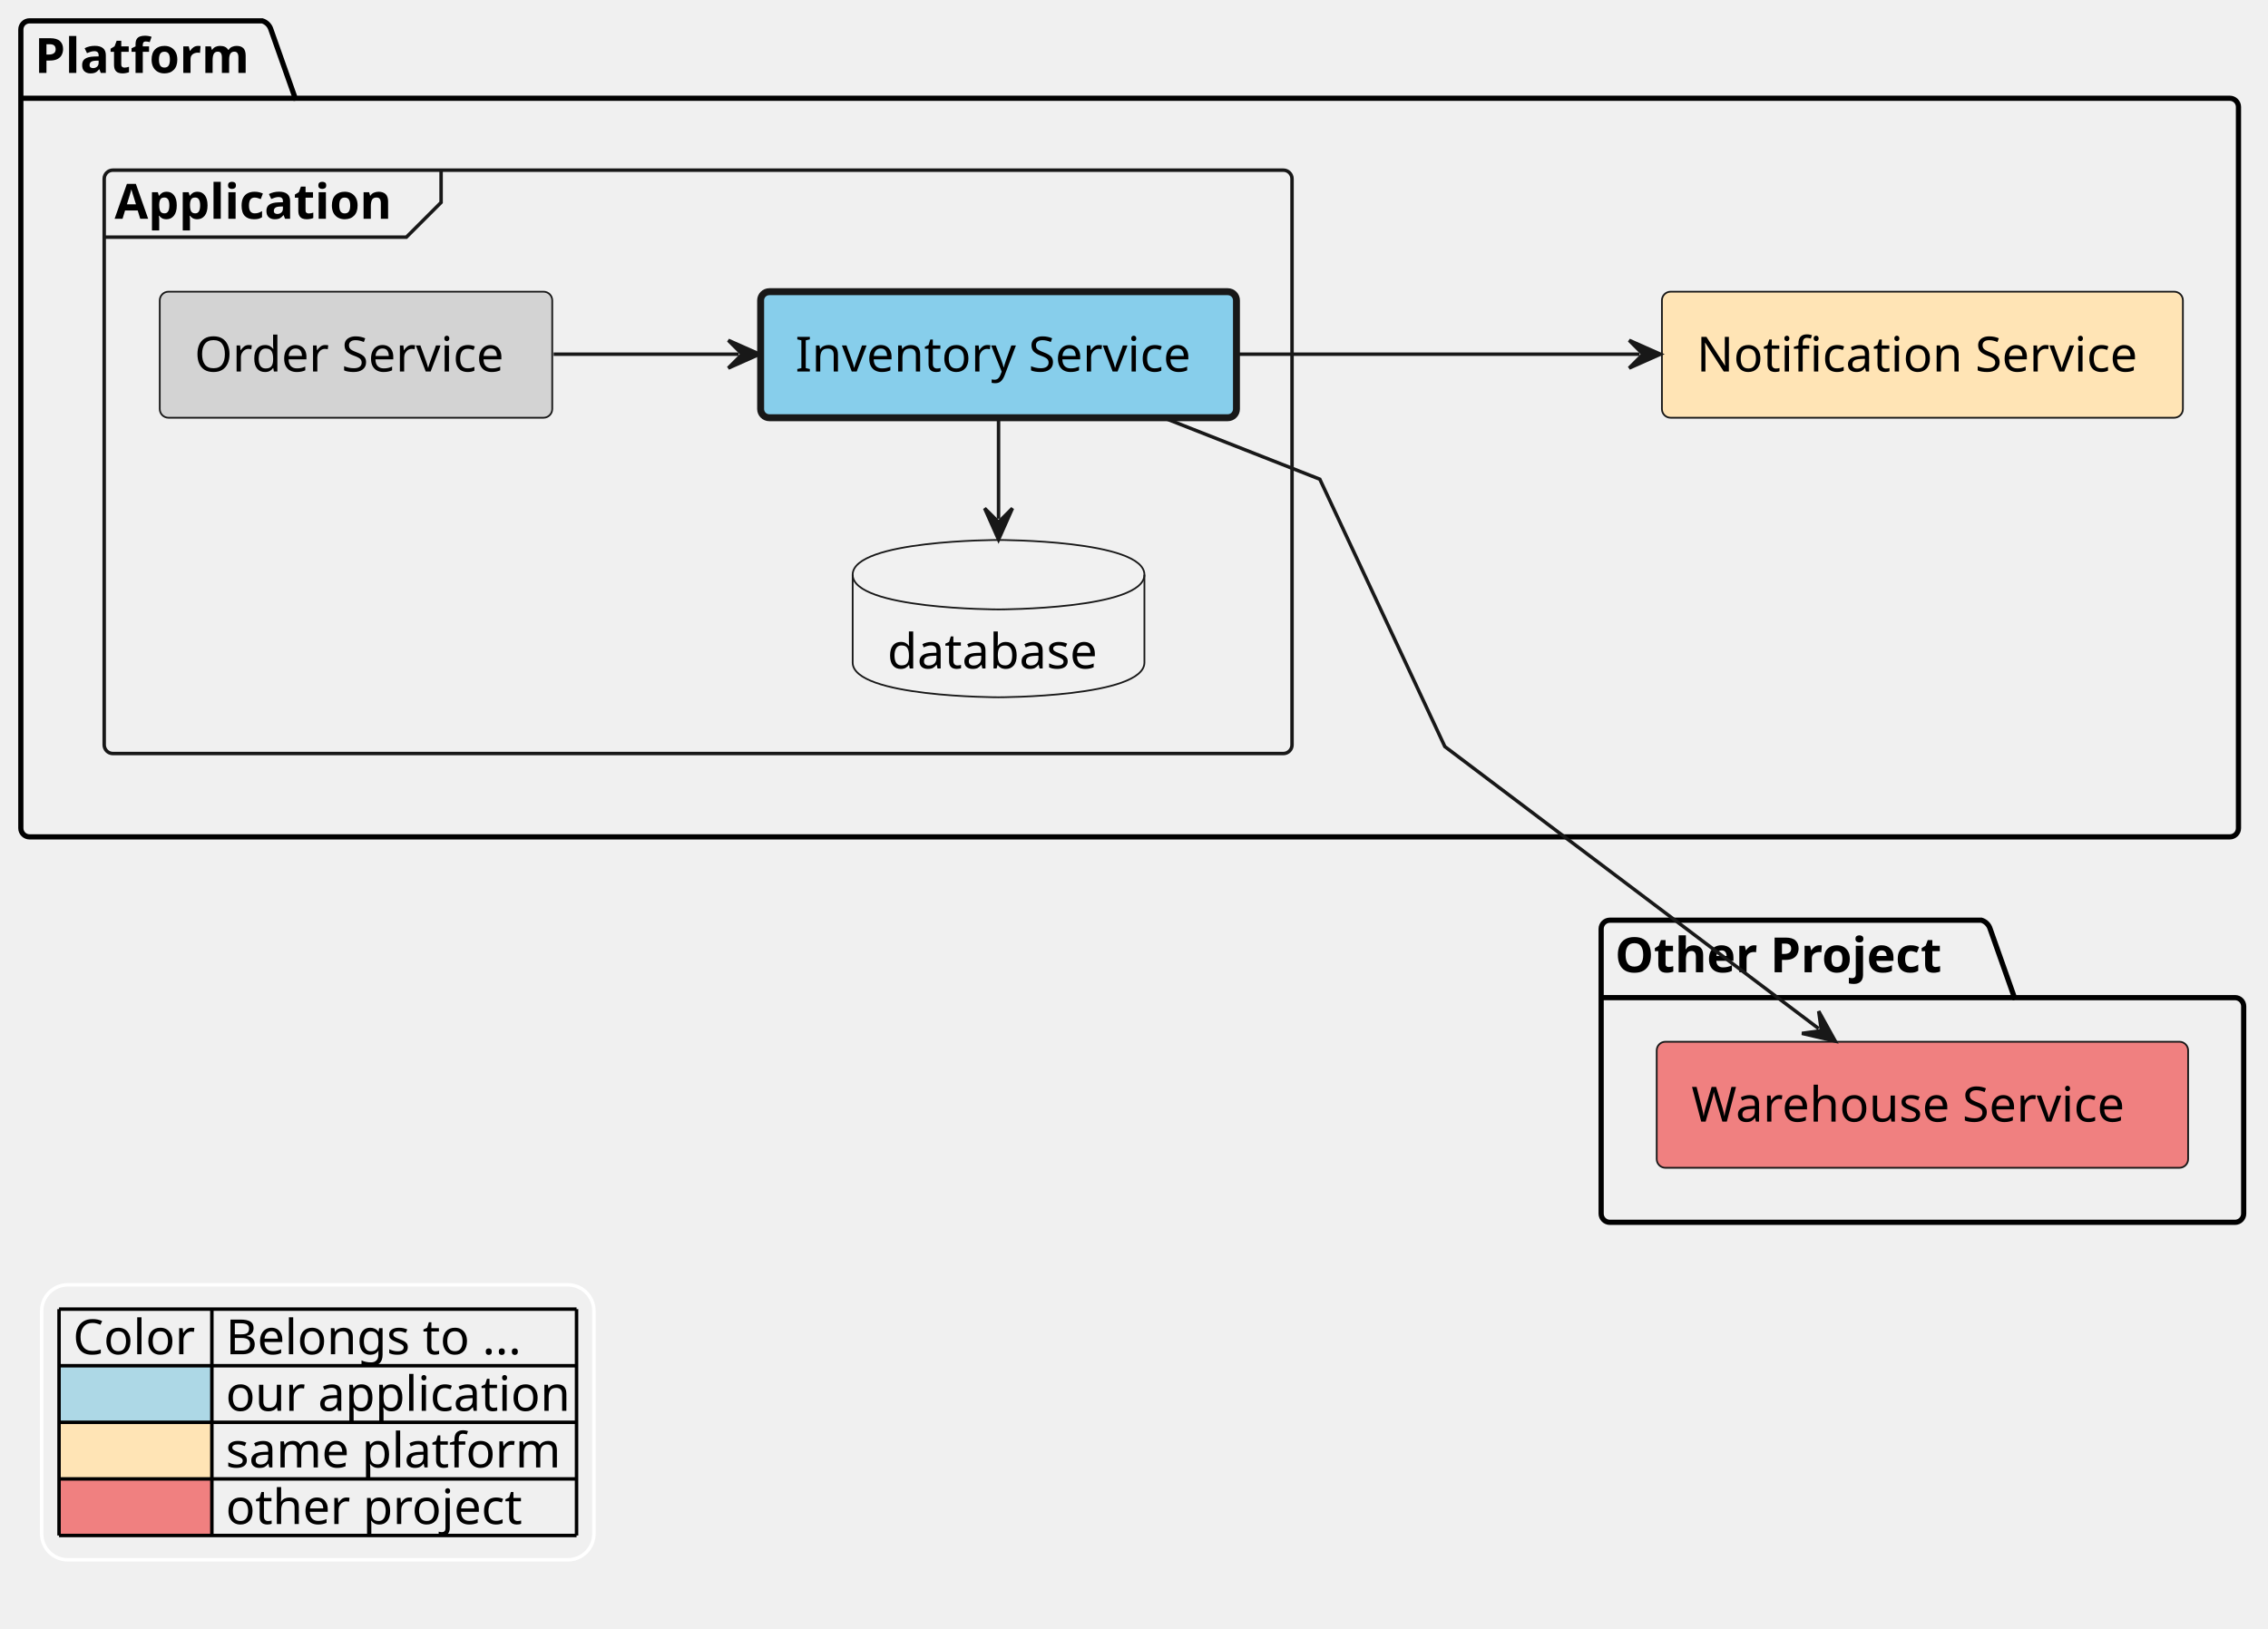
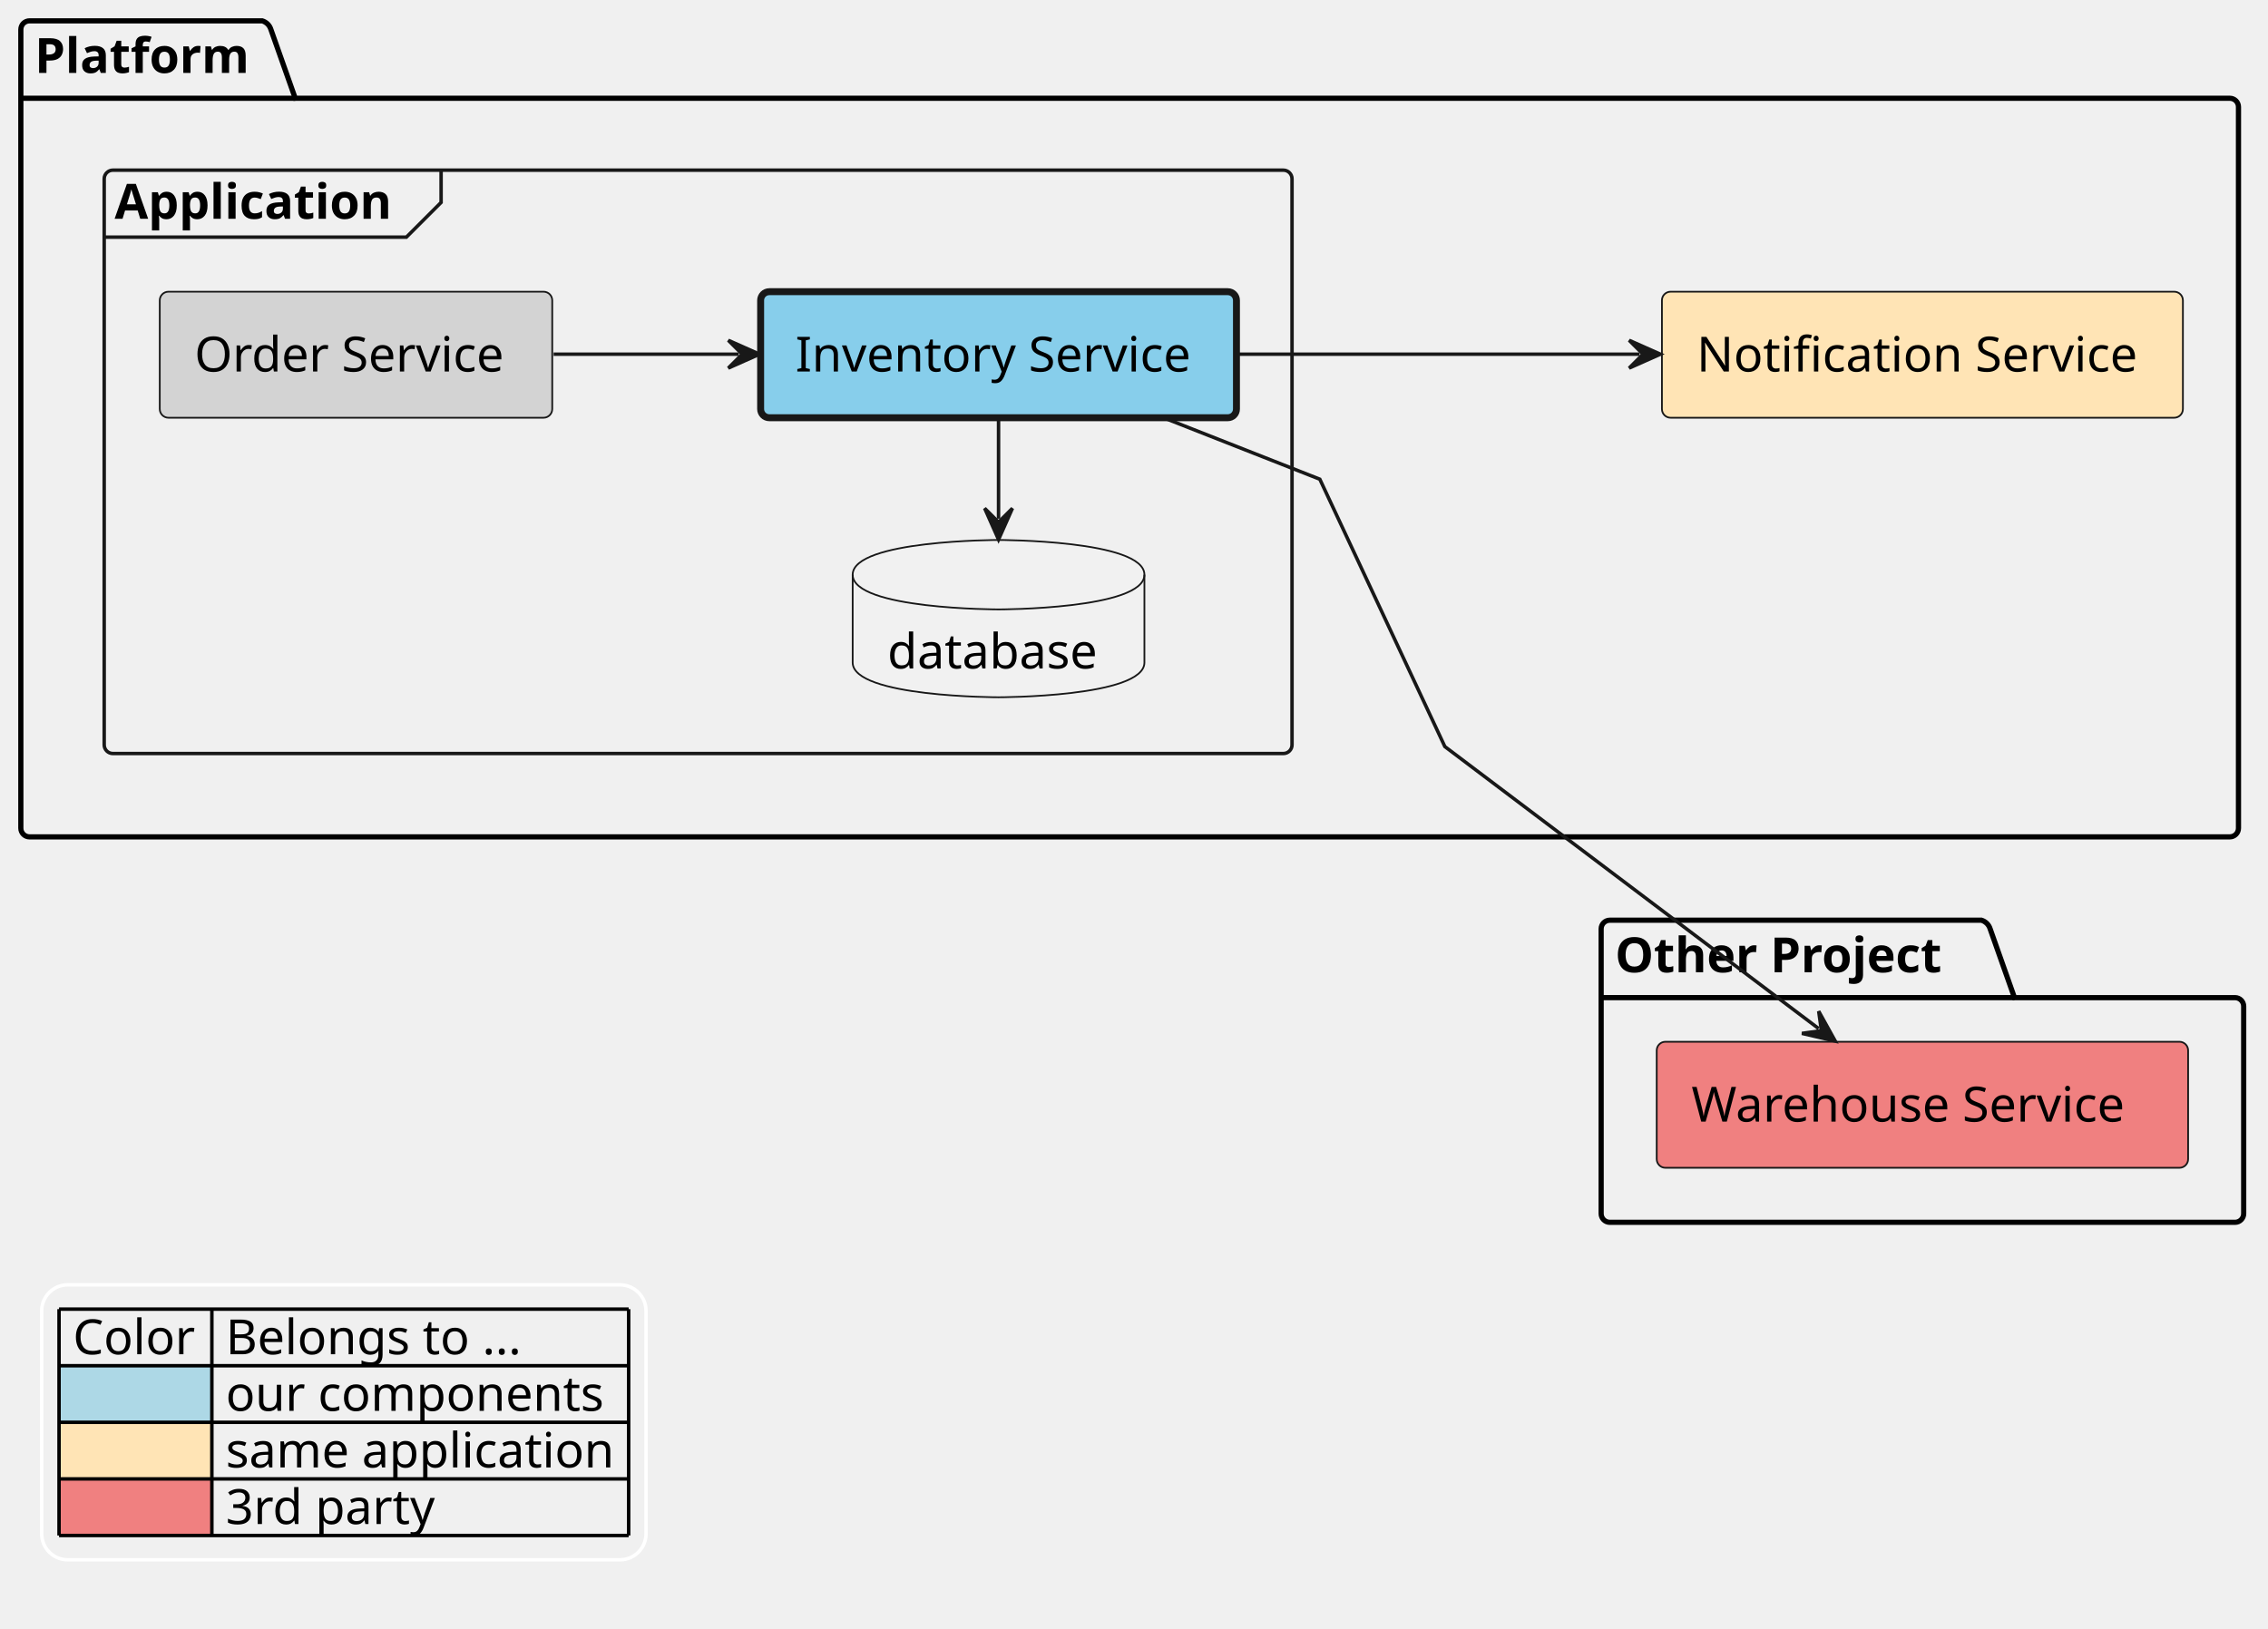
<svg xmlns="http://www.w3.org/2000/svg" contentStyleType="text/css" height="938px" preserveAspectRatio="none" style="width:1306px;height:938px;background:#FFFFFF;" version="1.1" viewBox="0 0 1306 938" width="1306px" zoomAndPan="magnify">
  <defs />
  <g>
    <g id="cluster_Platform">
      <path d="M17,12 L151,12 A7.5,7.5 0 0 1 156,17 L170,56.594 L1284,56.594 A5,5 0 0 1 1289,61.594 L1289,477 A5,5 0 0 1 1284,482 L17,482 A5,5 0 0 1 12,477 L12,17 A5,5 0 0 1 17,12 " fill="none" style="stroke:#000000;stroke-width:3.0;" />
      <line style="stroke:#000000;stroke-width:3.0;" x1="12" x2="170" y1="56.594" y2="56.594" />
      <text fill="#000000" font-family="sans-serif" font-size="28" font-weight="bold" lengthAdjust="spacing" textLength="132" x="20" y="41.99">Platform</text>
    </g>
    <g id="cluster_Application">
      <rect fill="none" height="336" rx="5" ry="5" style="stroke:#181818;stroke-width:2.0;" width="684" x="60" y="98" />
      <path d="M254,98 L254,116.594 L234,136.594 L60,136.594 " fill="none" style="stroke:#181818;stroke-width:2.0;" />
      <text fill="#000000" font-family="sans-serif" font-size="28" font-weight="bold" lengthAdjust="spacing" textLength="174" x="66" y="125.99">Application</text>
    </g>
    <g id="cluster_Other Project">
      <path d="M927,530 L1141,530 A7.5,7.5 0 0 1 1146,535 L1160,574.594 L1287,574.594 A5,5 0 0 1 1292,579.594 L1292,699 A5,5 0 0 1 1287,704 L927,704 A5,5 0 0 1 922,699 L922,535 A5,5 0 0 1 927,530 " fill="none" style="stroke:#000000;stroke-width:3.0;" />
      <line style="stroke:#000000;stroke-width:3.0;" x1="922" x2="1160" y1="574.594" y2="574.594" />
      <text fill="#000000" font-family="sans-serif" font-size="28" font-weight="bold" lengthAdjust="spacing" textLength="212" x="930" y="559.99">Other Project</text>
    </g>
    <g id="elem_platform__notification_service">
      <rect fill="#FFE4B5" height="72.594" rx="5" ry="5" style="stroke:#181818;stroke-width:1.0;" width="300" x="957" y="168" />
      <text fill="#000000" font-family="sans-serif" font-size="28" lengthAdjust="spacing" textLength="260" x="977" y="213.99">Notification Service</text>
    </g>
    <g id="elem_platform__application__order_service">
      <rect fill="#D3D3D3" height="72.594" rx="5" ry="5" style="stroke:#181818;stroke-width:1.0;" width="226" x="92" y="168" />
      <text fill="#000000" font-family="sans-serif" font-size="28" lengthAdjust="spacing" textLength="186" x="112" y="213.99">Order Service</text>
    </g>
    <g id="elem_platform__application__inventory_service">
      <rect fill="#87CEEB" height="72.594" rx="5" ry="5" style="stroke:#181818;stroke-width:4.0;" width="274" x="438" y="168" />
      <text fill="#000000" font-family="sans-serif" font-size="28" lengthAdjust="spacing" textLength="234" x="458" y="213.99">Inventory Service</text>
    </g>
    <g id="elem_platform__application__inventory_database">
      <path d="M491,331 C491,311 575,311 575,311 C575,311 659,311 659,331 L659,381.594 C659,401.594 575,401.594 575,401.594 C575,401.594 491,401.594 491,381.594 L491,331 " fill="#F1F1F1" style="stroke:#181818;stroke-width:1.0;" />
      <path d="M491,331 C491,351 575,351 575,351 C575,351 659,351 659,331 " fill="none" style="stroke:#181818;stroke-width:1.0;" />
      <text fill="#000000" font-family="sans-serif" font-size="28" lengthAdjust="spacing" textLength="128" x="511" y="384.99">database</text>
    </g>
    <g id="elem_other_project__warehouse_service">
      <rect fill="#F08080" height="72.594" rx="5" ry="5" style="stroke:#181818;stroke-width:1.0;" width="306" x="954" y="600" />
      <text fill="#000000" font-family="sans-serif" font-size="28" lengthAdjust="spacing" textLength="266" x="974" y="645.99">Warehouse Service</text>
    </g>
    <g id="link_platform__application__order_service_platform__application__inventory_service">
      <path d="M318.8,204 C356.22,204 386.34,204 425.38,204 " fill="none" id="platform__application__order_service-to-platform__application__inventory_service" style="stroke:#181818;stroke-width:2.0;" />
      <polygon fill="#181818" points="437.38,204,419.38,196,427.38,204,419.38,212,437.38,204" style="stroke:#181818;stroke-width:2.0;" />
    </g>
    <g id="link_platform__application__inventory_database_platform__application__inventory_service">
      <path d="M575,298.76 C575,298.76 575,254.66 575,254.66 C575,254.66 575,248.4 575,240.28 " fill="none" id="platform__application__inventory_database-backto-platform__application__inventory_service" style="stroke:#181818;stroke-width:2.0;" />
      <polygon fill="#181818" points="575,310.76,583,292.76,575,300.76,567,292.76,575,310.76" style="stroke:#181818;stroke-width:2.0;" />
    </g>
    <g id="link_platform__application__inventory_service_platform__notification_service">
      <path d="M712.28,204 C786.84,204 867.52,204 944.12,204 " fill="none" id="platform__application__inventory_service-to-platform__notification_service" style="stroke:#181818;stroke-width:2.0;" />
      <polygon fill="#181818" points="956.12,204,938.12,196,946.12,204,938.12,212,956.12,204" style="stroke:#181818;stroke-width:2.0;" />
    </g>
    <g id="link_platform__application__inventory_service_other_project__warehouse_service">
      <path d="M669.04,240.22 C714.6,258.14 760,276 760,276 C760,276 832,430 832,430 C832,430 968.861,533.272 1047.241,592.412 " fill="none" id="platform__application__inventory_service-to-other_project__warehouse_service" style="stroke:#181818;stroke-width:2.0;" />
      <polygon fill="#181818" points="1056.82,599.64,1047.27,582.412,1048.837,593.617,1037.633,595.184,1056.82,599.64" style="stroke:#181818;stroke-width:2.0;" />
    </g>
-     <rect fill="none" height="158.375" id="_legend" rx="15" ry="15" style="stroke:#FFFFFF;stroke-width:2.0;" width="318" x="24" y="740" />
+     <rect fill="none" height="158.375" id="_legend" rx="15" ry="15" style="stroke:#FFFFFF;stroke-width:2.0;" width="348" x="24" y="740" />
    <text fill="#000000" font-family="sans-serif" font-size="28" lengthAdjust="spacing" textLength="72" x="42" y="779.99">Color</text>
    <text fill="#000000" font-family="sans-serif" font-size="28" lengthAdjust="spacing" textLength="182" x="130" y="779.99">Belongs to ...</text>
    <rect fill="#ADD8E6" height="32.594" style="stroke:none;stroke-width:2.0;" width="88" x="34" y="786.594" />
    <text fill="#000000" font-family="sans-serif" font-size="28" lengthAdjust="spacing" textLength="8" x="34" y="812.584"> </text>
-     <text fill="#000000" font-family="sans-serif" font-size="28" lengthAdjust="spacing" textLength="202" x="130" y="812.584">our application</text>
+     <text fill="#000000" font-family="sans-serif" font-size="28" lengthAdjust="spacing" textLength="230" x="130" y="812.584">our components</text>
    <rect fill="#FFE4B5" height="32.594" style="stroke:none;stroke-width:2.0;" width="88" x="34" y="819.188" />
    <text fill="#000000" font-family="sans-serif" font-size="28" lengthAdjust="spacing" textLength="8" x="34" y="845.178"> </text>
-     <text fill="#000000" font-family="sans-serif" font-size="28" lengthAdjust="spacing" textLength="196" x="130" y="845.178">same platform</text>
+     <text fill="#000000" font-family="sans-serif" font-size="28" lengthAdjust="spacing" textLength="232" x="130" y="845.178">same application</text>
    <rect fill="#F08080" height="32.594" style="stroke:none;stroke-width:2.0;" width="88" x="34" y="851.781" />
    <text fill="#000000" font-family="sans-serif" font-size="28" lengthAdjust="spacing" textLength="8" x="34" y="877.771"> </text>
-     <text fill="#000000" font-family="sans-serif" font-size="28" lengthAdjust="spacing" textLength="178" x="130" y="877.771">other project</text>
-     <line style="stroke:#000000;stroke-width:2.0;" x1="34" x2="332" y1="754" y2="754" />
-     <line style="stroke:#000000;stroke-width:2.0;" x1="34" x2="332" y1="786.594" y2="786.594" />
-     <line style="stroke:#000000;stroke-width:2.0;" x1="34" x2="332" y1="819.188" y2="819.188" />
-     <line style="stroke:#000000;stroke-width:2.0;" x1="34" x2="332" y1="851.781" y2="851.781" />
-     <line style="stroke:#000000;stroke-width:2.0;" x1="34" x2="332" y1="884.375" y2="884.375" />
+     <text fill="#000000" font-family="sans-serif" font-size="28" lengthAdjust="spacing" textLength="122" x="130" y="877.771">3rd party</text>
+     <line style="stroke:#000000;stroke-width:2.0;" x1="34" x2="362" y1="754" y2="754" />
+     <line style="stroke:#000000;stroke-width:2.0;" x1="34" x2="362" y1="786.594" y2="786.594" />
+     <line style="stroke:#000000;stroke-width:2.0;" x1="34" x2="362" y1="819.188" y2="819.188" />
+     <line style="stroke:#000000;stroke-width:2.0;" x1="34" x2="362" y1="851.781" y2="851.781" />
+     <line style="stroke:#000000;stroke-width:2.0;" x1="34" x2="362" y1="884.375" y2="884.375" />
    <line style="stroke:#000000;stroke-width:2.0;" x1="34" x2="34" y1="754" y2="884.375" />
    <line style="stroke:#000000;stroke-width:2.0;" x1="122" x2="122" y1="754" y2="884.375" />
-     <line style="stroke:#000000;stroke-width:2.0;" x1="332" x2="332" y1="754" y2="884.375" />
+     <line style="stroke:#000000;stroke-width:2.0;" x1="362" x2="362" y1="754" y2="884.375" />
  </g>
</svg>
